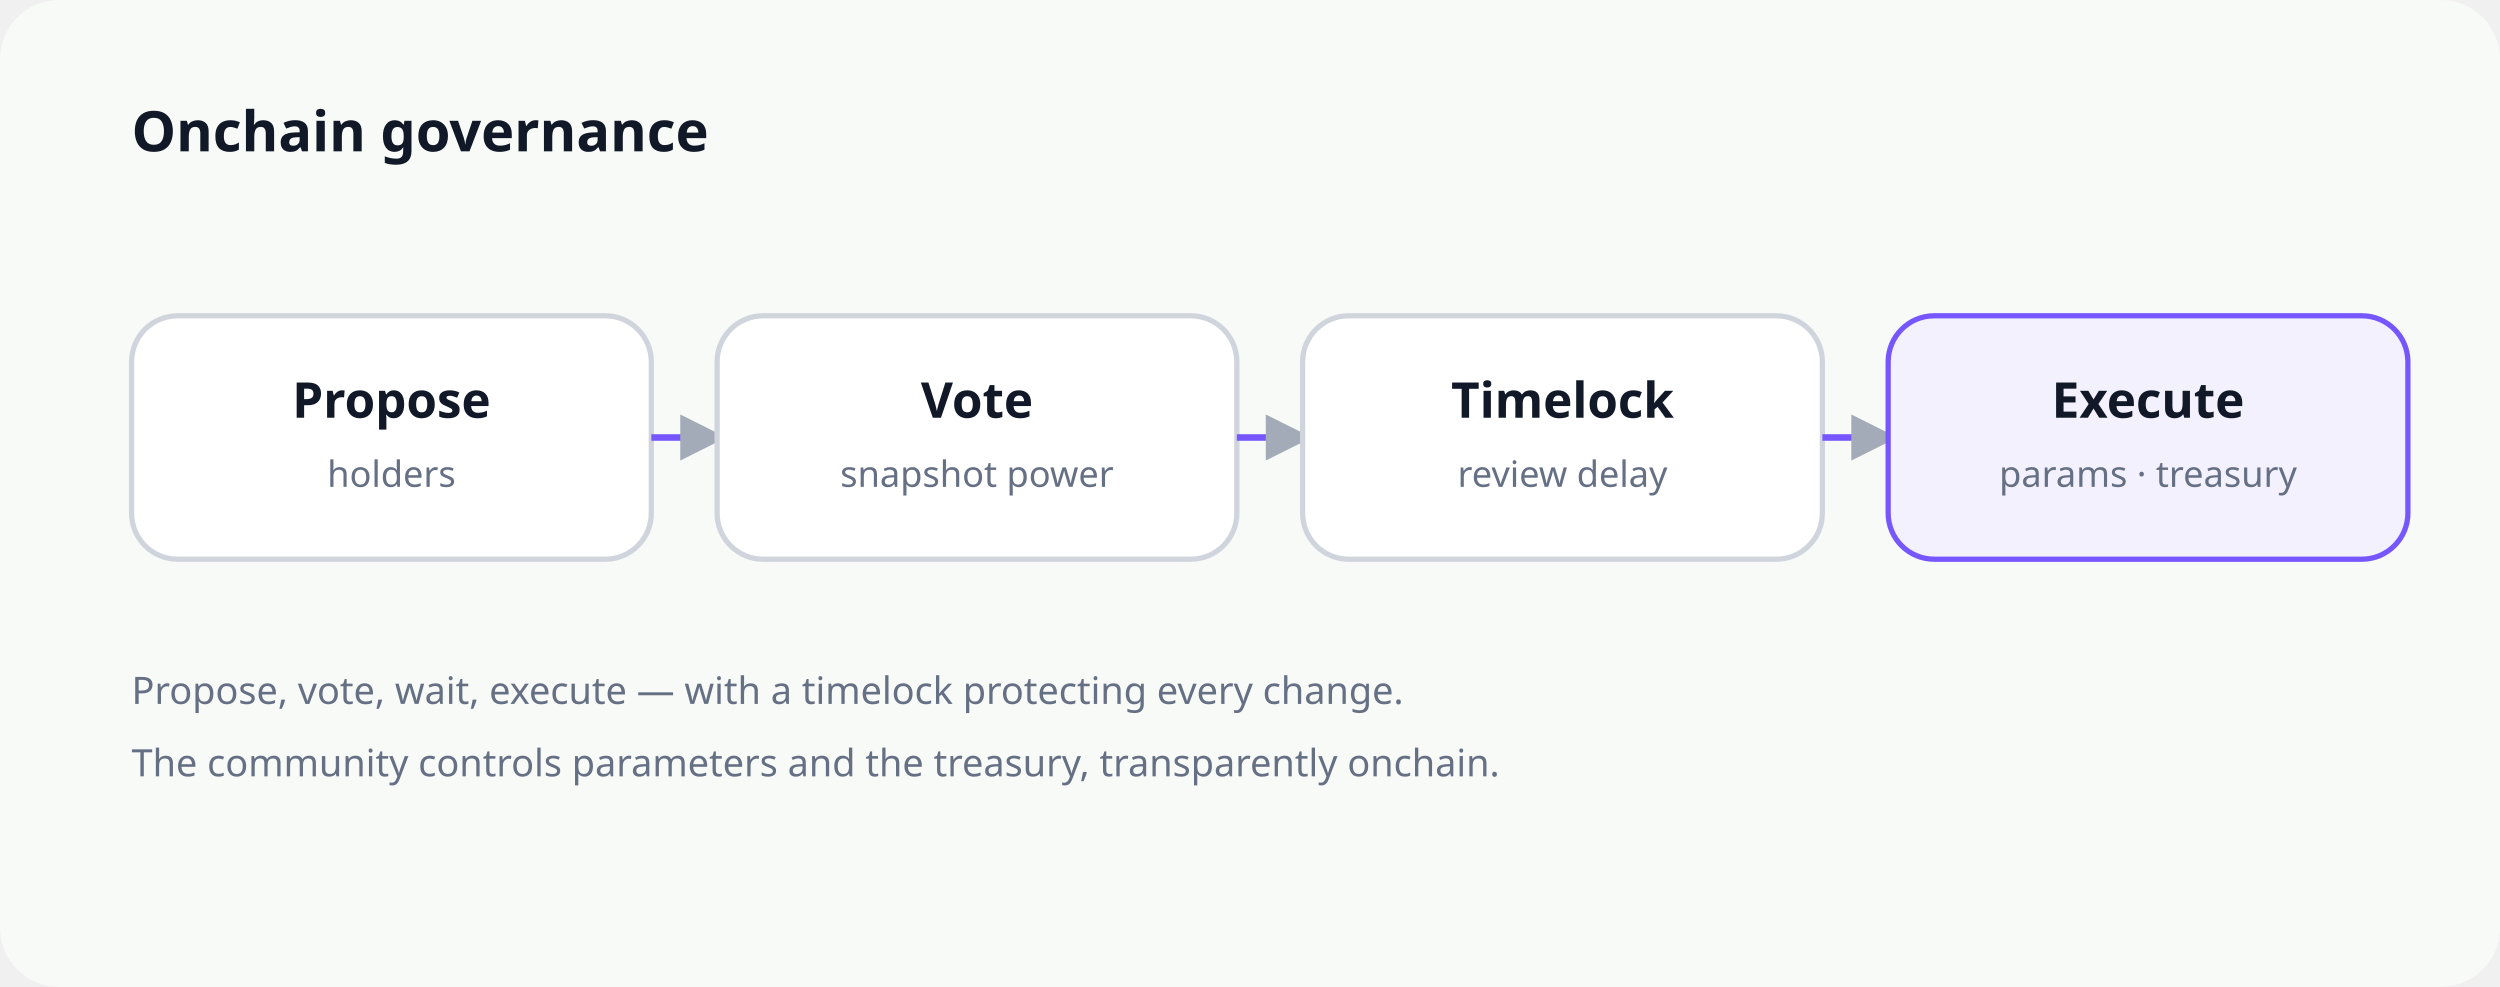
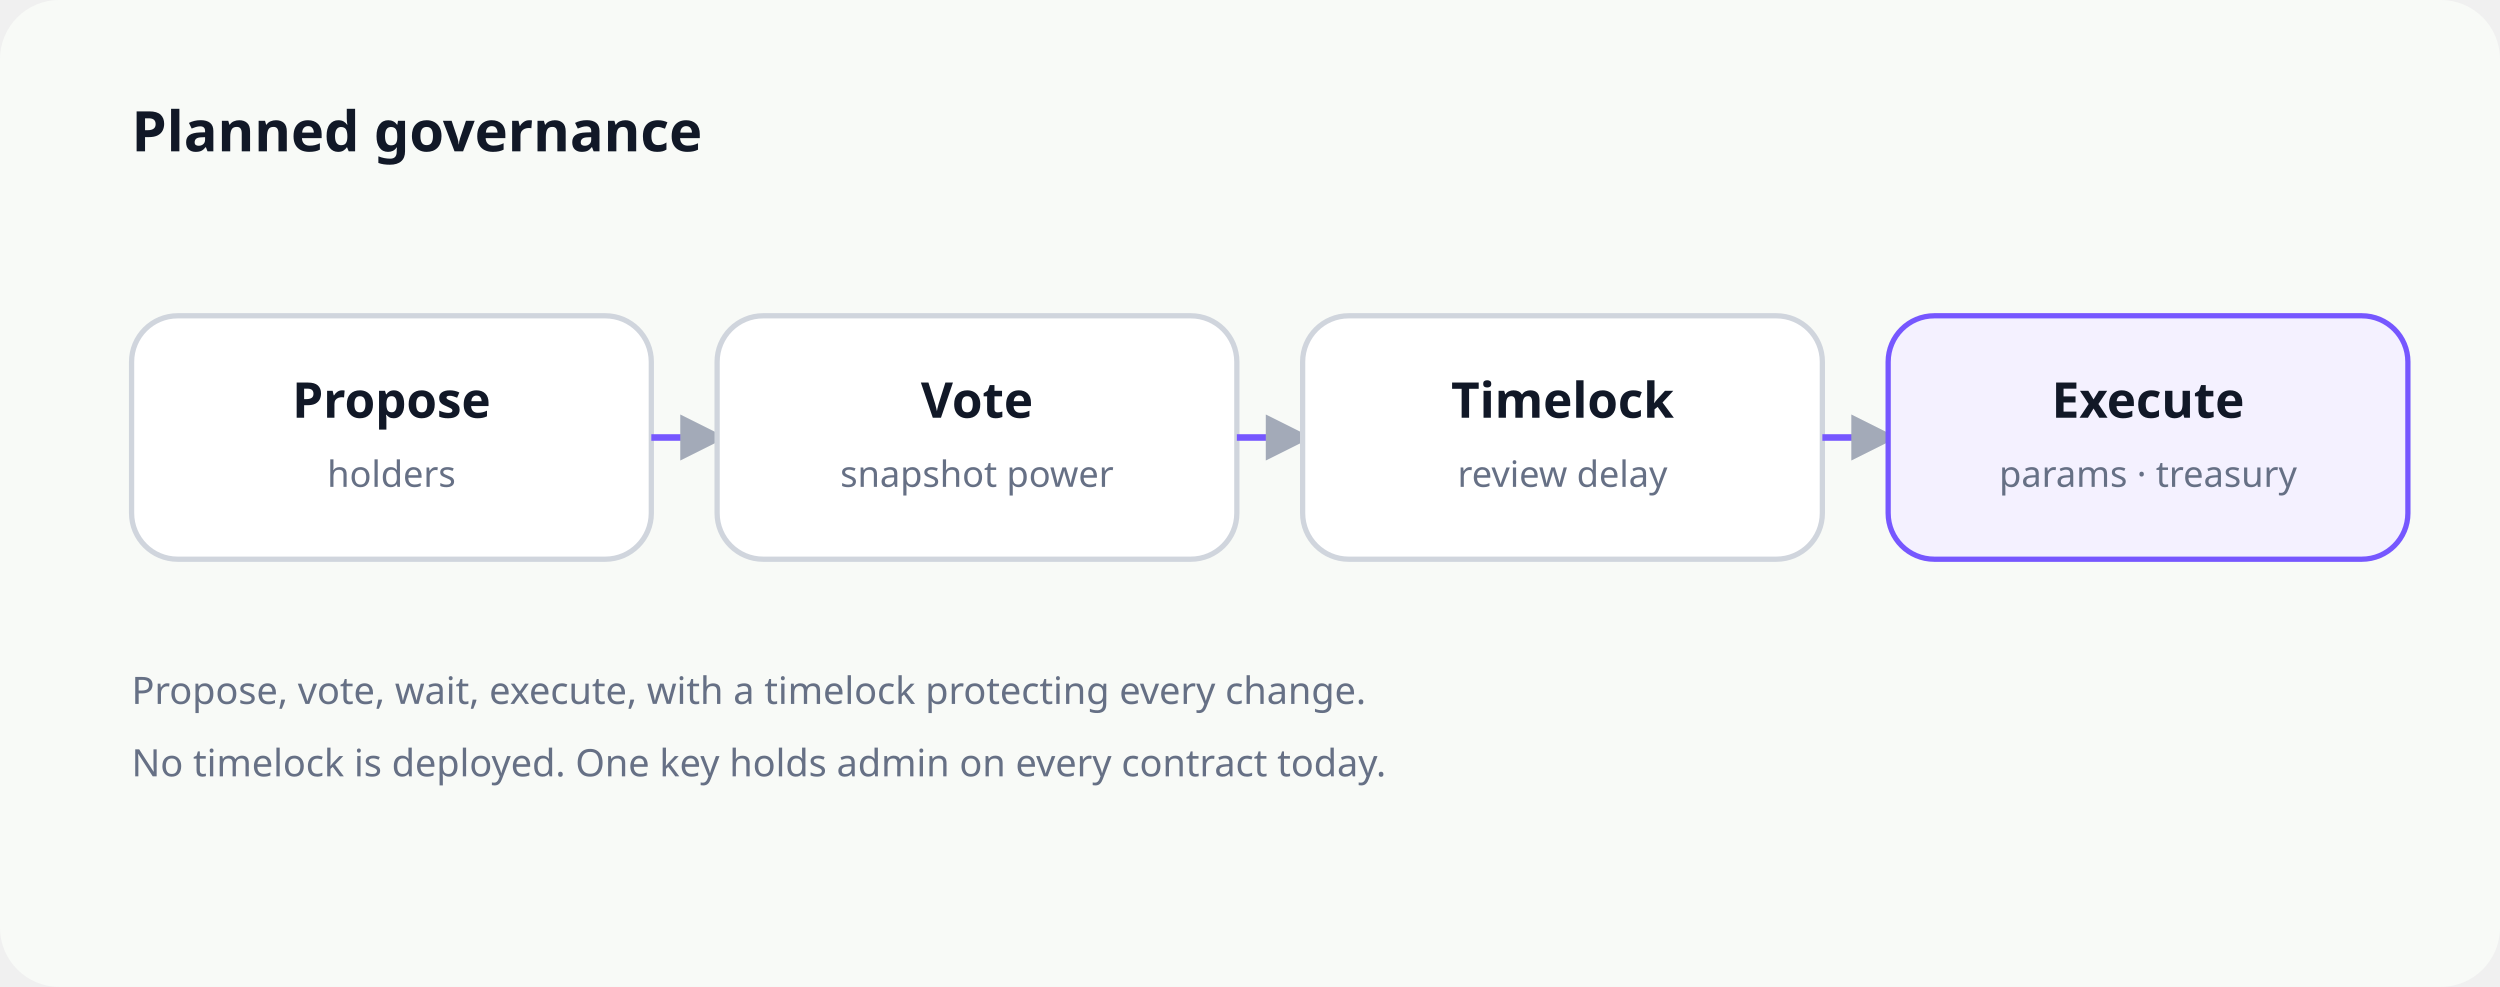
<svg xmlns="http://www.w3.org/2000/svg" viewBox="0 0 760 300" role="img" aria-labelledby="t">
  <defs>
    <marker id="arr" viewBox="0 0 10 10" refX="8" refY="5" markerWidth="7" markerHeight="7" orient="auto-start-reverse">
      <path d="M0,0 L10,5 L0,10 z" fill="#A3AAB8" />
    </marker>
    <marker id="arrB" viewBox="0 0 10 10" refX="8" refY="5" markerWidth="7" markerHeight="7" orient="auto-start-reverse">
      <path d="M0,0 L10,5 L0,10 z" fill="#246BFE" />
    </marker>
    <marker id="arrG" viewBox="0 0 10 10" refX="8" refY="5" markerWidth="7" markerHeight="7" orient="auto-start-reverse">
      <path d="M0,0 L10,5 L0,10 z" fill="#18C987" />
    </marker>
  </defs>
  <rect width="760" height="300" rx="18" fill="#F8FAF7" />
-   <text x="40" y="46" font-family="Sora, 'Plus Jakarta Sans', system-ui, sans-serif" font-size="17" font-weight="800" fill="#111827">Onchain governance</text>
+   <text x="40" y="46" font-family="Sora, 'Plus Jakarta Sans', system-ui, sans-serif" font-size="17" font-weight="800" fill="#111827">Planned governance</text>
  <rect x="40" y="96" width="158" height="74" rx="14" fill="#FFFFFF" stroke="#D0D5DD" stroke-width="1.6" />
  <text x="119" y="127" text-anchor="middle" font-family="Sora, 'Plus Jakarta Sans', system-ui, sans-serif" font-size="15" font-weight="700" fill="#111827">Propose</text>
  <text x="119" y="148" text-anchor="middle" font-family="Sora, 'Plus Jakarta Sans', system-ui, sans-serif" font-size="11" fill="#667085">holders</text>
  <path d="M 198 133 L 218 133" fill="none" stroke="#7657FF" stroke-width="2" marker-end="url(#arr)" />
  <rect x="218" y="96" width="158" height="74" rx="14" fill="#FFFFFF" stroke="#D0D5DD" stroke-width="1.6" />
  <text x="297" y="127" text-anchor="middle" font-family="Sora, 'Plus Jakarta Sans', system-ui, sans-serif" font-size="15" font-weight="700" fill="#111827">Vote</text>
  <text x="297" y="148" text-anchor="middle" font-family="Sora, 'Plus Jakarta Sans', system-ui, sans-serif" font-size="11" fill="#667085">snapshot power</text>
  <path d="M 376 133 L 396 133" fill="none" stroke="#7657FF" stroke-width="2" marker-end="url(#arr)" />
  <rect x="396" y="96" width="158" height="74" rx="14" fill="#FFFFFF" stroke="#D0D5DD" stroke-width="1.6" />
  <text x="475" y="127" text-anchor="middle" font-family="Sora, 'Plus Jakarta Sans', system-ui, sans-serif" font-size="15" font-weight="700" fill="#111827">Timelock</text>
  <text x="475" y="148" text-anchor="middle" font-family="Sora, 'Plus Jakarta Sans', system-ui, sans-serif" font-size="11" fill="#667085">review delay</text>
  <path d="M 554 133 L 574 133" fill="none" stroke="#7657FF" stroke-width="2" marker-end="url(#arr)" />
  <rect x="574" y="96" width="158" height="74" rx="14" fill="#F4F1FF" stroke="#7657FF" stroke-width="1.6" />
  <text x="653" y="127" text-anchor="middle" font-family="Sora, 'Plus Jakarta Sans', system-ui, sans-serif" font-size="15" font-weight="700" fill="#111827">Execute</text>
  <text x="653" y="148" text-anchor="middle" font-family="Sora, 'Plus Jakarta Sans', system-ui, sans-serif" font-size="11" fill="#667085">params · treasury</text>
-   <text x="40" y="214" font-family="Sora, 'Plus Jakarta Sans', system-ui, sans-serif" font-size="11.5" fill="#667085">Propose, vote, wait, execute — with a timelock protecting every change.</text>
-   <text x="40" y="236" font-family="Sora, 'Plus Jakarta Sans', system-ui, sans-serif" font-size="11.5" fill="#667085">The community controls parameters and the treasury, transparently onchain.</text>
+   <text x="40" y="214" font-family="Sora, 'Plus Jakarta Sans', system-ui, sans-serif" font-size="11.5" fill="#667085">Propose, vote, wait, execute, with a timelock protecting every change.</text>
+   <text x="40" y="236" font-family="Sora, 'Plus Jakarta Sans', system-ui, sans-serif" font-size="11.5" fill="#667085">No timelock is deployed. One key holds admin on every contract today.</text>
</svg>
